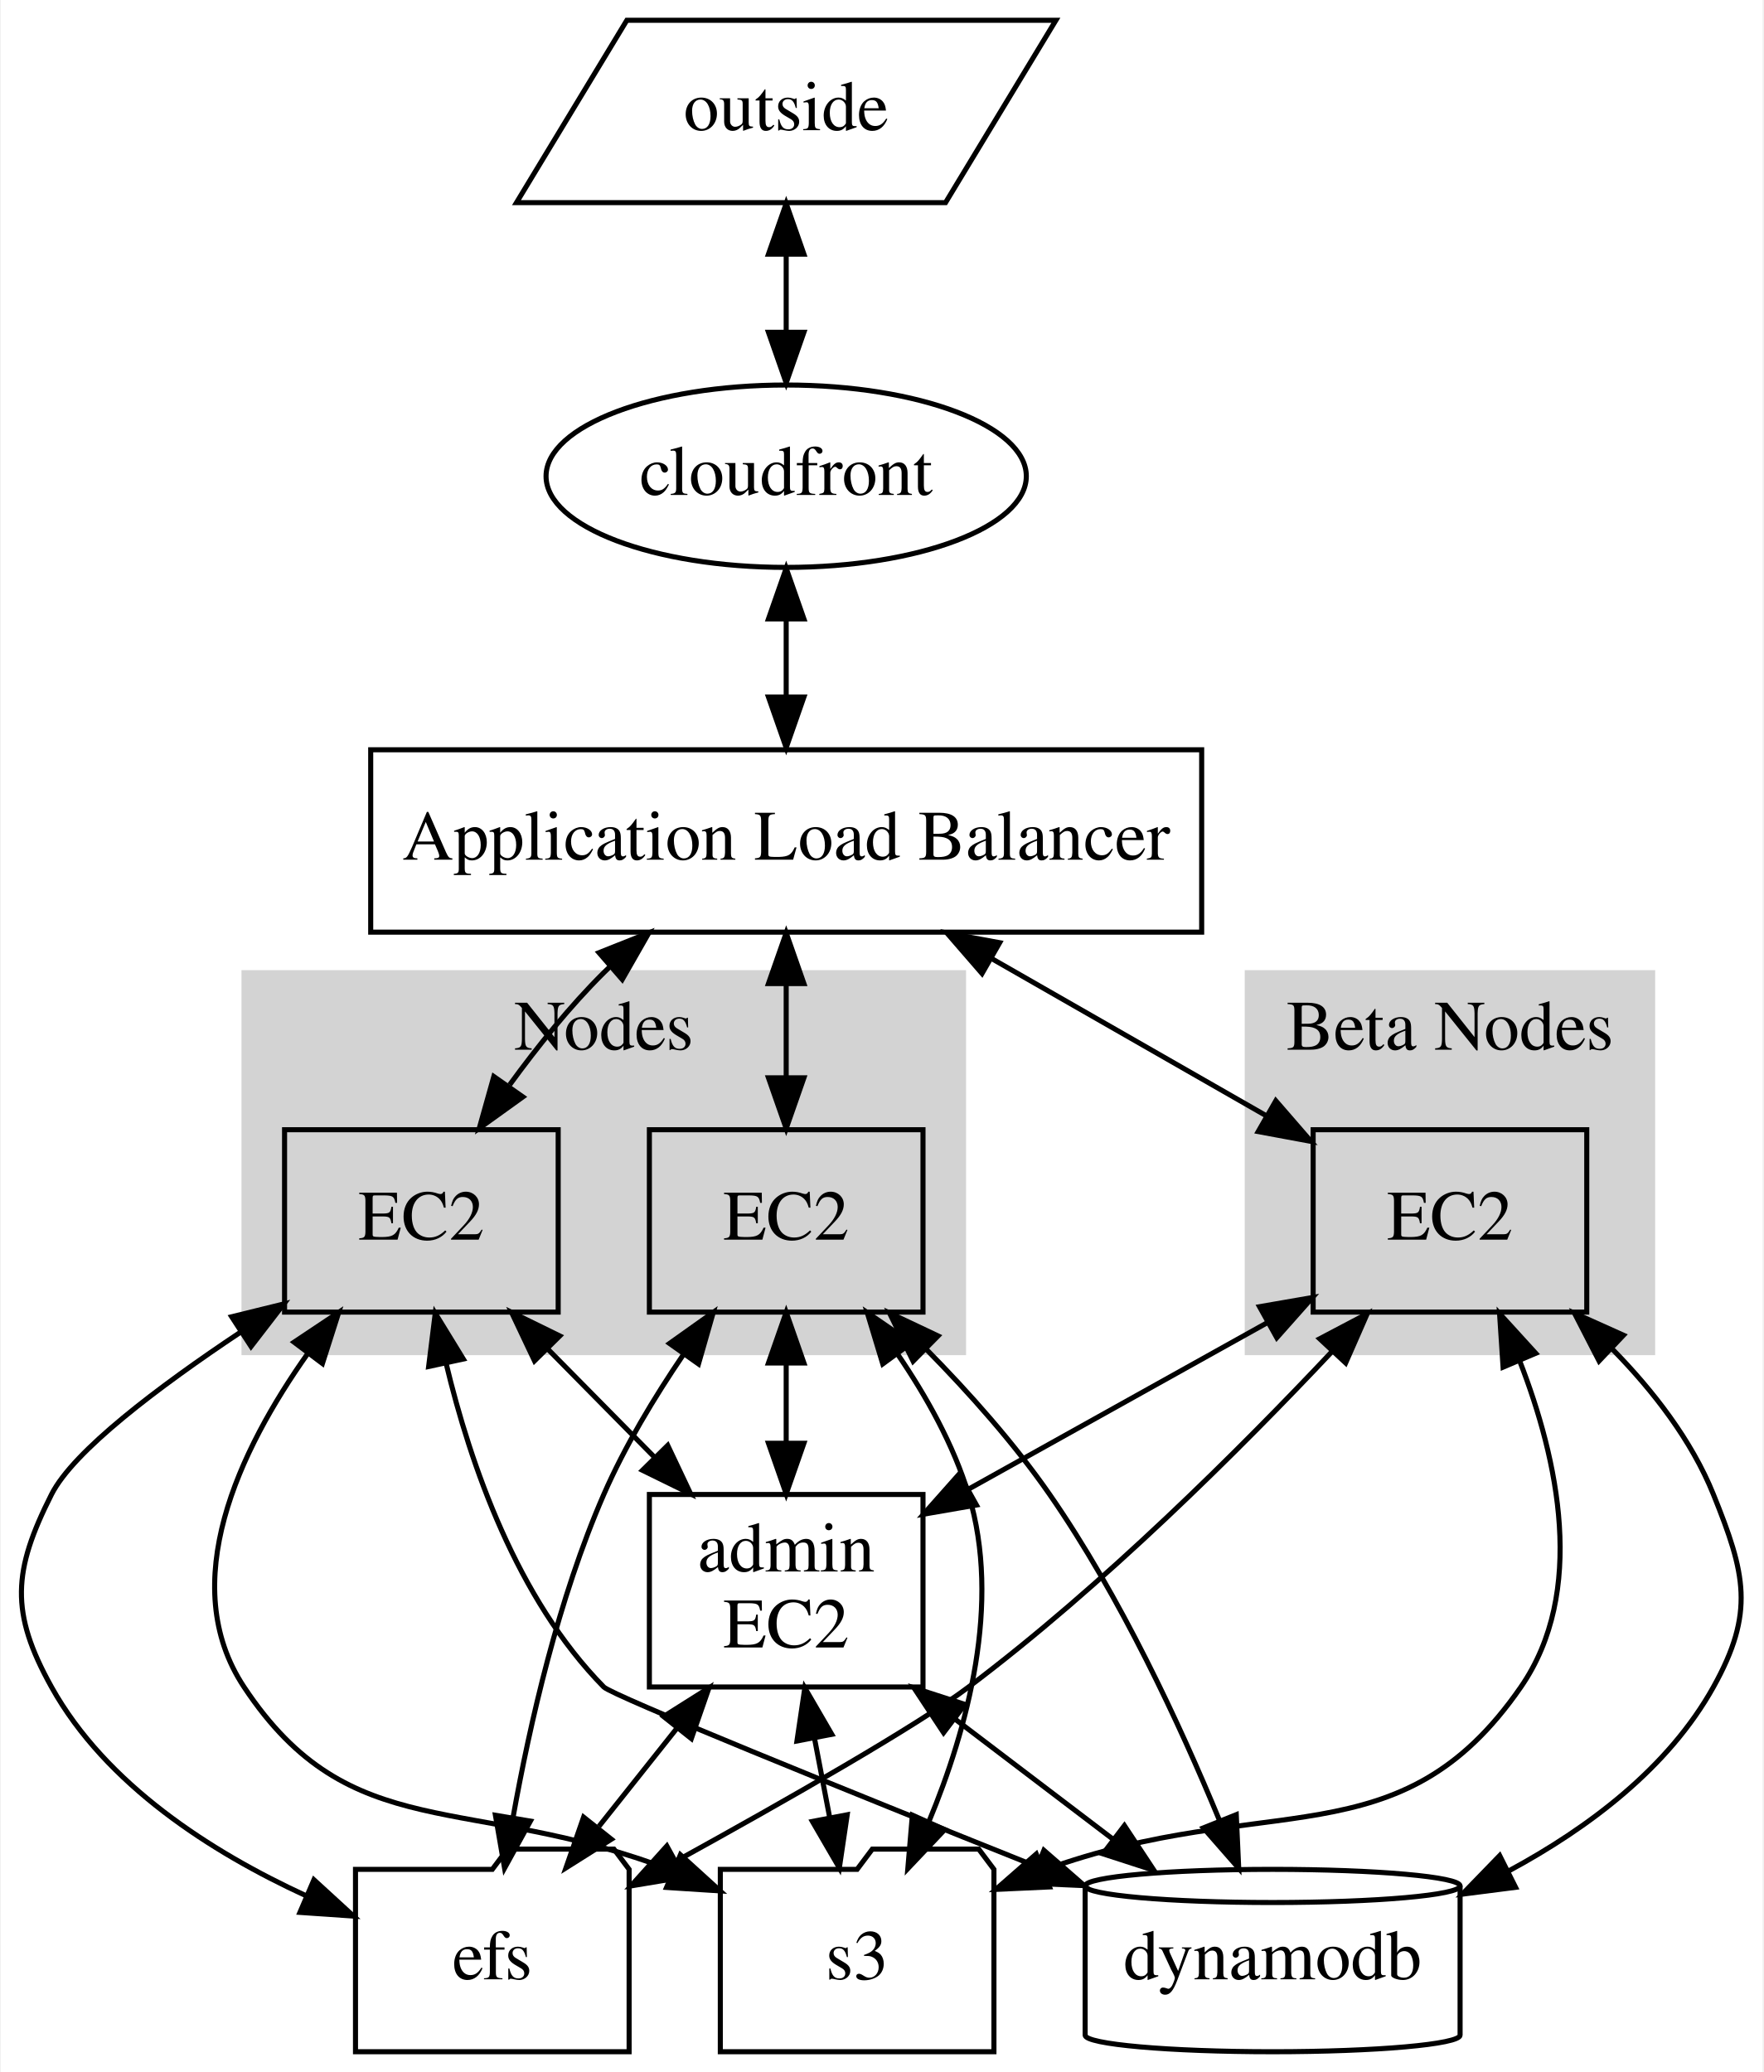
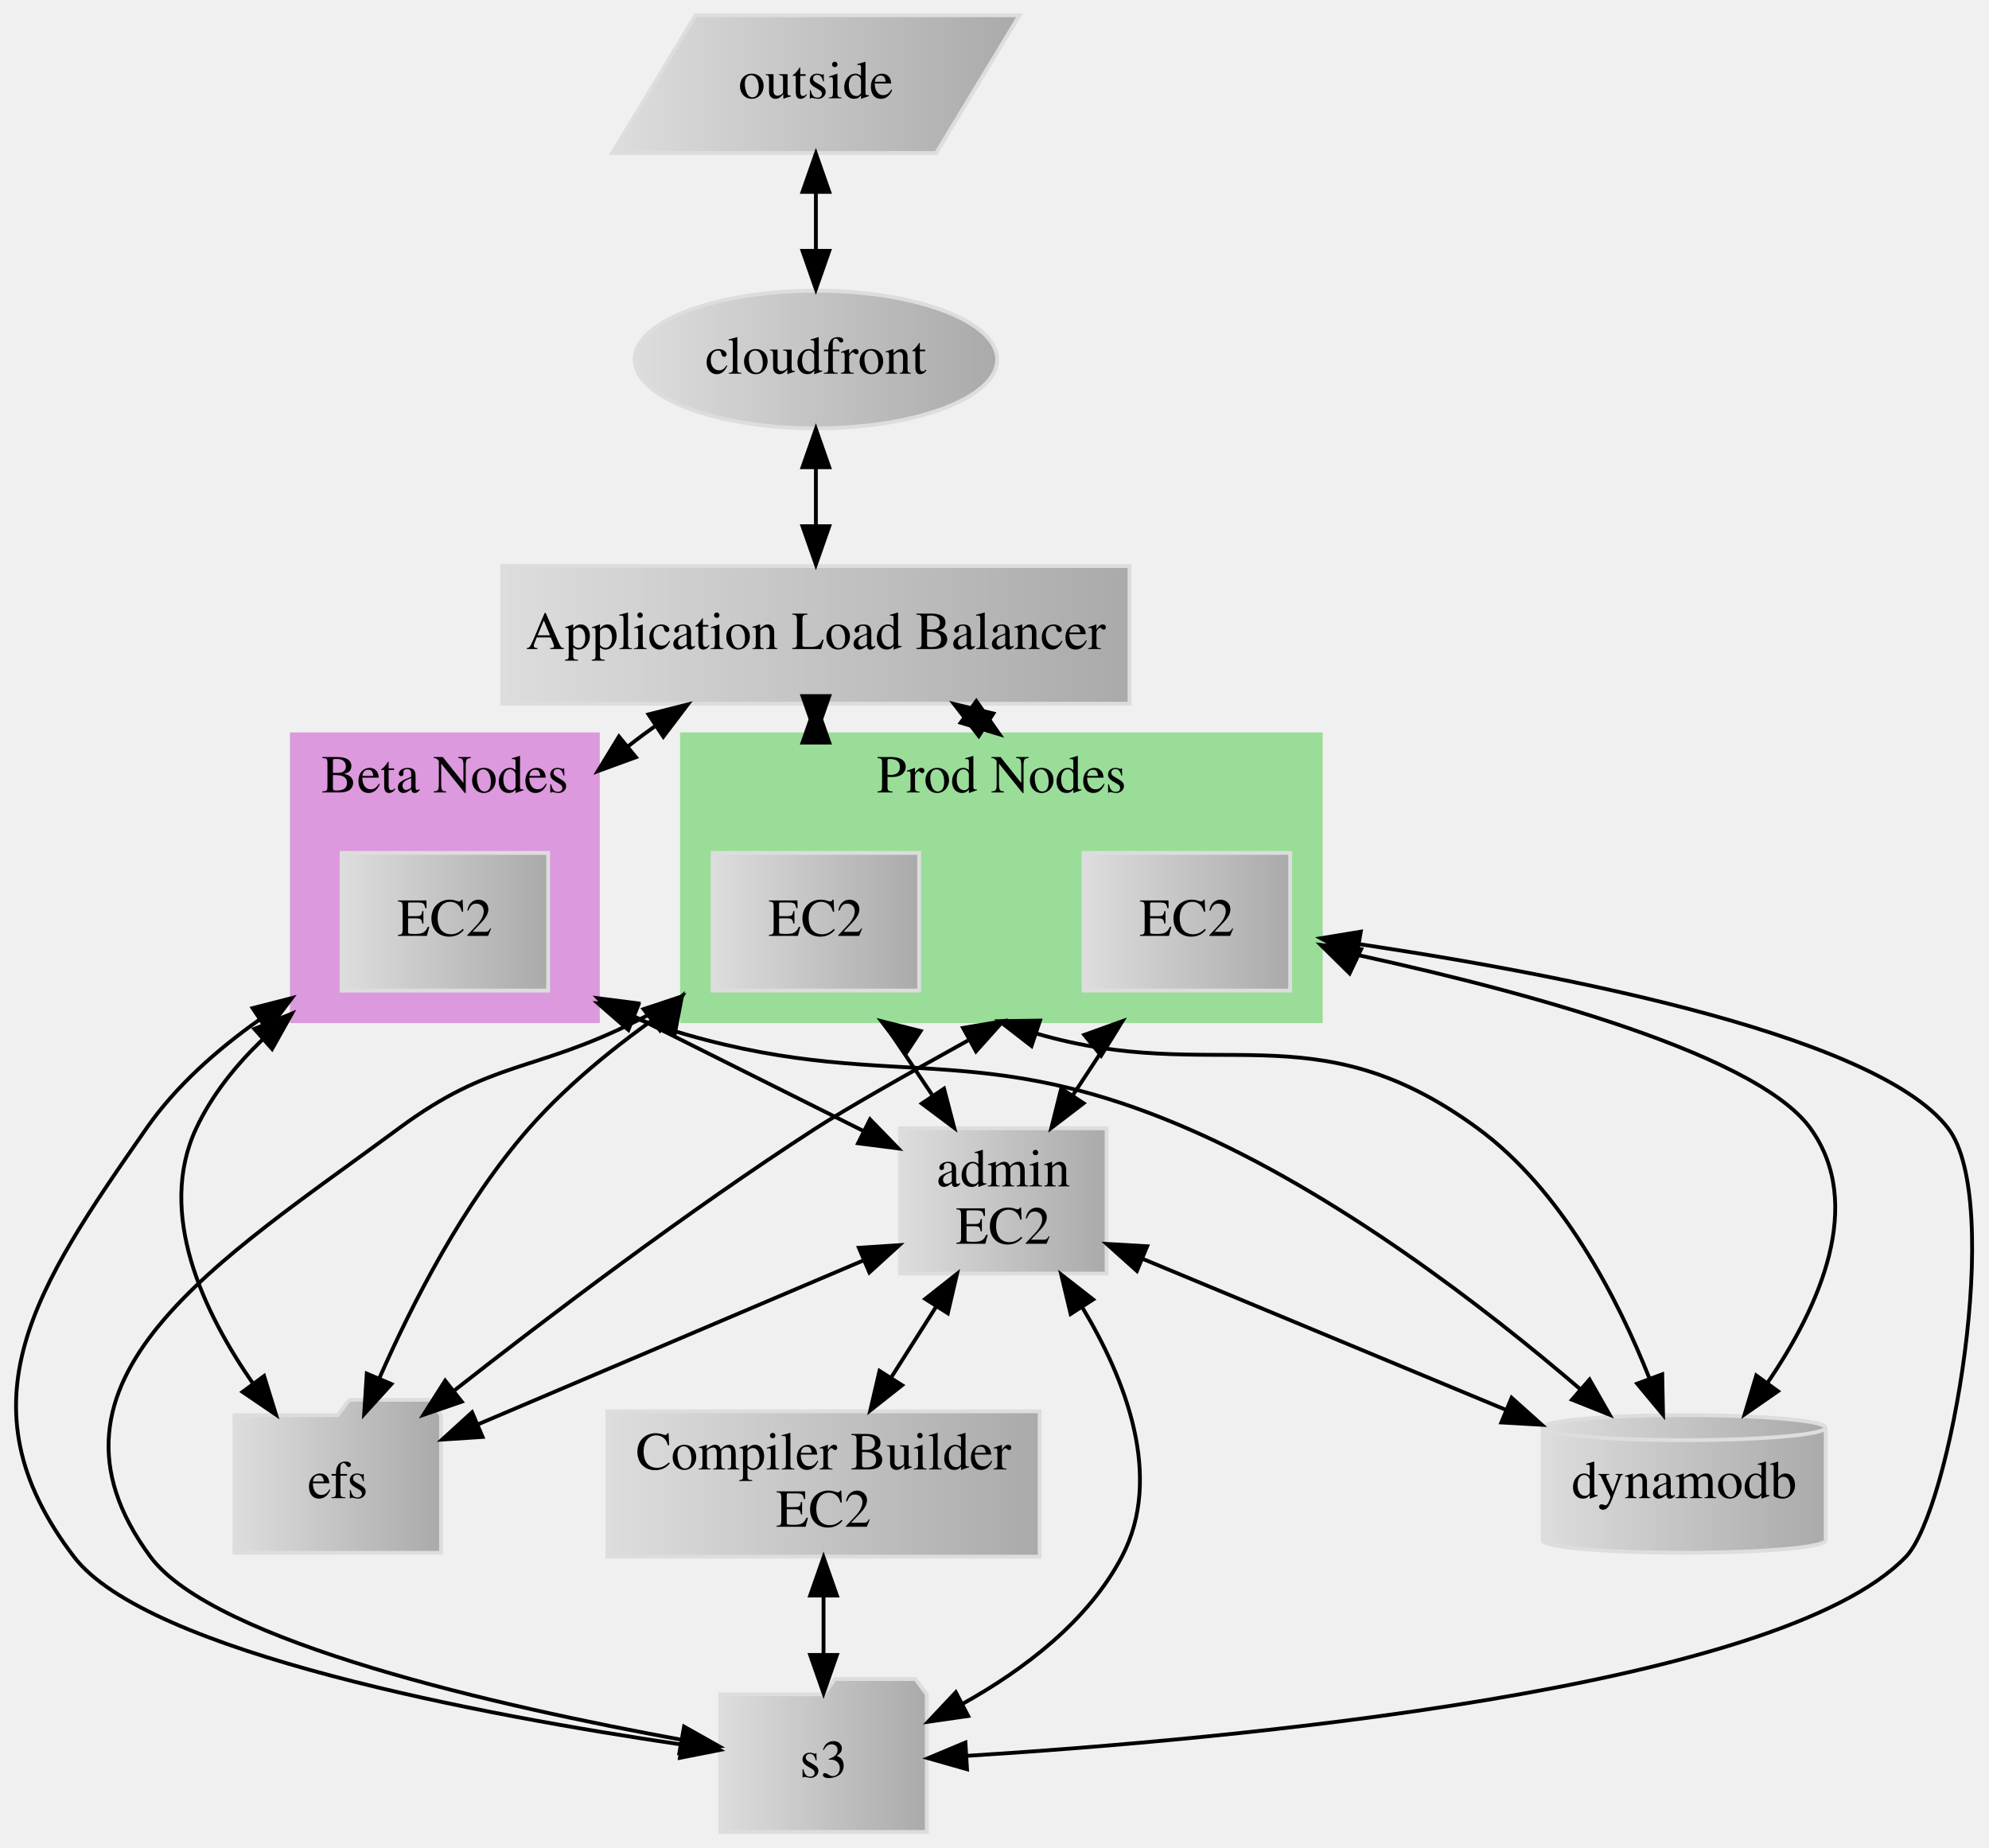
- <svg xmlns="http://www.w3.org/2000/svg" width="348pt" height="409pt" viewBox="0.00 0.00 347.69 409.00">
-   <g id="graph0" class="graph" transform="scale(1 1) rotate(0) translate(4 405)">
-     <polygon fill="#ffffff" stroke="transparent" points="-4,4 -4,-405 343.69,-405 343.69,4 -4,4" />
+ <svg xmlns="http://www.w3.org/2000/svg" width="520pt" height="483pt" viewBox="0.00 0.00 519.93 483.00">
+   <g id="graph0" class="graph" transform="scale(1 1) rotate(0) translate(4 479)">
    <g id="clust1" class="cluster">
-       <polygon fill="#d3d3d3" stroke="#d3d3d3" points="44.006,-138 44.006,-213 186.006,-213 186.006,-138 44.006,-138" />
-       <text text-anchor="middle" x="115.006" y="-197.8" font-family="Times,serif" font-size="14.00" fill="#000000">Nodes</text>
+       <polygon fill="#99dd99" stroke="#99dd99" points="174.269,-212 174.269,-287 341.269,-287 341.269,-212 174.269,-212" />
+       <text text-anchor="middle" x="257.769" y="-271.8" font-family="Times,serif" font-size="14.00" fill="#000000">Prod Nodes</text>
    </g>
    <g id="clust2" class="cluster">
-       <polygon fill="#d3d3d3" stroke="#d3d3d3" points="242.006,-138 242.006,-213 322.006,-213 322.006,-138 242.006,-138" />
-       <text text-anchor="middle" x="282.006" y="-197.8" font-family="Times,serif" font-size="14.00" fill="#000000">Beta Nodes</text>
+       <polygon fill="#dd99dd" stroke="#dd99dd" points="72.269,-212 72.269,-287 152.269,-287 152.269,-212 72.269,-212" />
+       <text text-anchor="middle" x="112.269" y="-271.8" font-family="Times,serif" font-size="14.00" fill="#000000">Beta Nodes</text>
    </g>
    <g id="node1" class="node">
-       <polygon fill="none" stroke="#000000" points="204.235,-401 119.559,-401 97.776,-365 182.452,-365 204.235,-401" />
-       <text text-anchor="middle" x="151.006" y="-379.3" font-family="Times,serif" font-size="14.00" fill="#000000">outside</text>
+       <defs>
+         <linearGradient id="l_0" gradientUnits="userSpaceOnUse" x1="156.04" y1="-457" x2="262.499" y2="-457">
+           <stop offset="0" style="stop-color:#dddddd;stop-opacity:1.;" />
+           <stop offset="1" style="stop-color:#aaaaaa;stop-opacity:1.;" />
+         </linearGradient>
+       </defs>
+       <polygon fill="url(#l_0)" stroke="#dddddd" points="262.499,-475 177.823,-475 156.04,-439 240.716,-439 262.499,-475" />
+       <text text-anchor="middle" x="209.269" y="-453.3" font-family="Times,serif" font-size="14.00" fill="#000000">outside</text>
    </g>
    <g id="node2" class="node">
-       <ellipse fill="none" stroke="#000000" cx="151.006" cy="-311" rx="47.392" ry="18" />
-       <text text-anchor="middle" x="151.006" y="-307.3" font-family="Times,serif" font-size="14.00" fill="#000000">cloudfront</text>
+       <defs>
+         <linearGradient id="l_1" gradientUnits="userSpaceOnUse" x1="161.878" y1="-385" x2="256.661" y2="-385">
+           <stop offset="0" style="stop-color:#dddddd;stop-opacity:1.;" />
+           <stop offset="1" style="stop-color:#aaaaaa;stop-opacity:1.;" />
+         </linearGradient>
+       </defs>
+       <ellipse fill="url(#l_1)" stroke="#dddddd" cx="209.269" cy="-385" rx="47.392" ry="18" />
+       <text text-anchor="middle" x="209.269" y="-381.3" font-family="Times,serif" font-size="14.00" fill="#000000">cloudfront</text>
    </g>
    <g id="edge1" class="edge">
-       <path fill="none" stroke="#000000" d="M151.006,-354.573C151.006,-349.679 151.006,-344.59 151.006,-339.69" />
-       <polygon fill="#000000" stroke="#000000" points="147.506,-354.831 151.006,-364.831 154.506,-354.831 147.506,-354.831" />
-       <polygon fill="#000000" stroke="#000000" points="154.506,-339.413 151.006,-329.413 147.506,-339.413 154.506,-339.413" />
+       <path fill="none" stroke="#000000" d="M209.269,-428.573C209.269,-423.679 209.269,-418.59 209.269,-413.69" />
+       <polygon fill="#000000" stroke="#000000" points="205.769,-428.831 209.269,-438.831 212.769,-428.831 205.769,-428.831" />
+       <polygon fill="#000000" stroke="#000000" points="212.769,-413.413 209.269,-403.413 205.769,-413.413 212.769,-413.413" />
    </g>
    <g id="node3" class="node">
-       <polygon fill="none" stroke="#000000" points="233.006,-257 69.006,-257 69.006,-221 233.006,-221 233.006,-257" />
-       <text text-anchor="middle" x="151.006" y="-235.3" font-family="Times,serif" font-size="14.00" fill="#000000">Application Load Balancer</text>
+       <defs>
+         <linearGradient id="l_2" gradientUnits="userSpaceOnUse" x1="127.269" y1="-313" x2="291.269" y2="-313">
+           <stop offset="0" style="stop-color:#dddddd;stop-opacity:1.;" />
+           <stop offset="1" style="stop-color:#aaaaaa;stop-opacity:1.;" />
+         </linearGradient>
+       </defs>
+       <polygon fill="url(#l_2)" stroke="#dddddd" points="291.269,-331 127.269,-331 127.269,-295 291.269,-295 291.269,-331" />
+       <text text-anchor="middle" x="209.269" y="-309.3" font-family="Times,serif" font-size="14.00" fill="#000000">Application Load Balancer</text>
    </g>
    <g id="edge2" class="edge">
-       <path fill="none" stroke="#000000" d="M151.006,-282.573C151.006,-277.679 151.006,-272.59 151.006,-267.69" />
-       <polygon fill="#000000" stroke="#000000" points="147.506,-282.831 151.006,-292.831 154.506,-282.831 147.506,-282.831" />
-       <polygon fill="#000000" stroke="#000000" points="154.506,-267.413 151.006,-257.413 147.506,-267.413 154.506,-267.413" />
+       <path fill="none" stroke="#000000" d="M209.269,-356.573C209.269,-351.679 209.269,-346.59 209.269,-341.69" />
+       <polygon fill="#000000" stroke="#000000" points="205.769,-356.831 209.269,-366.831 212.769,-356.831 205.769,-356.831" />
+       <polygon fill="#000000" stroke="#000000" points="212.769,-341.413 209.269,-331.413 205.769,-341.413 212.769,-341.413" />
    </g>
    <g id="node4" class="node">
-       <polygon fill="none" stroke="#000000" points="106.006,-182 52.006,-182 52.006,-146 106.006,-146 106.006,-182" />
-       <text text-anchor="middle" x="79.006" y="-160.3" font-family="Times,serif" font-size="14.00" fill="#000000">EC2</text>
+       <defs>
+         <linearGradient id="l_3" gradientUnits="userSpaceOnUse" x1="182.269" y1="-238" x2="236.269" y2="-238">
+           <stop offset="0" style="stop-color:#dddddd;stop-opacity:1.;" />
+           <stop offset="1" style="stop-color:#aaaaaa;stop-opacity:1.;" />
+         </linearGradient>
+       </defs>
+       <polygon fill="url(#l_3)" stroke="#dddddd" points="236.269,-256 182.269,-256 182.269,-220 236.269,-220 236.269,-256" />
+       <text text-anchor="middle" x="209.269" y="-234.3" font-family="Times,serif" font-size="14.00" fill="#000000">EC2</text>
    </g>
    <g id="edge3" class="edge">
-       <path fill="none" stroke="#000000" d="M116.31,-214.267C115.868,-213.847 115.433,-213.424 115.006,-213 108.326,-206.375 101.934,-198.423 96.439,-190.873" />
-       <polygon fill="#000000" stroke="#000000" points="114.06,-216.948 123.906,-220.861 118.649,-211.663 114.06,-216.948" />
-       <polygon fill="#000000" stroke="#000000" points="99.038,-188.482 90.437,-182.296 93.303,-192.496 99.038,-188.482" />
+       <path fill="none" stroke="#000000" d="M209.269,-292.883C209.269,-292.761 209.269,-292.638 209.269,-292.516" />
+       <polygon fill="#000000" stroke="#000000" points="205.77,-284.844 209.269,-294.845 212.77,-284.845 205.77,-284.844" />
+       <polygon fill="#000000" stroke="#000000" points="212.77,-297 209.269,-287 205.77,-297 212.77,-297" />
    </g>
    <g id="node5" class="node">
-       <polygon fill="none" stroke="#000000" points="178.006,-182 124.006,-182 124.006,-146 178.006,-146 178.006,-182" />
-       <text text-anchor="middle" x="151.006" y="-160.3" font-family="Times,serif" font-size="14.00" fill="#000000">EC2</text>
+       <defs>
+         <linearGradient id="l_4" gradientUnits="userSpaceOnUse" x1="279.269" y1="-238" x2="333.269" y2="-238">
+           <stop offset="0" style="stop-color:#dddddd;stop-opacity:1.;" />
+           <stop offset="1" style="stop-color:#aaaaaa;stop-opacity:1.;" />
+         </linearGradient>
+       </defs>
+       <polygon fill="url(#l_4)" stroke="#dddddd" points="333.269,-256 279.269,-256 279.269,-220 333.269,-220 333.269,-256" />
+       <text text-anchor="middle" x="306.269" y="-234.3" font-family="Times,serif" font-size="14.00" fill="#000000">EC2</text>
    </g>
    <g id="edge4" class="edge">
-       <path fill="none" stroke="#000000" d="M151.006,-210.607C151.006,-204.667 151.006,-198.401 151.006,-192.458" />
-       <polygon fill="#000000" stroke="#000000" points="147.506,-210.845 151.006,-220.845 154.506,-210.845 147.506,-210.845" />
-       <polygon fill="#000000" stroke="#000000" points="154.506,-192.248 151.006,-182.248 147.506,-192.248 154.506,-192.248" />
+       <path fill="none" stroke="#000000" d="M254.055,-289.315C254.192,-289.22 254.329,-289.125 254.465,-289.029" />
+       <polygon fill="#000000" stroke="#000000" points="251.859,-286.568 245.366,-294.939 255.663,-292.444 251.859,-286.568" />
+       <polygon fill="#000000" stroke="#000000" points="251.219,-295.697 257.269,-287 247.116,-290.026 251.219,-295.697" />
    </g>
    <g id="node6" class="node">
-       <polygon fill="none" stroke="#000000" points="309.006,-182 255.006,-182 255.006,-146 309.006,-146 309.006,-182" />
-       <text text-anchor="middle" x="282.006" y="-160.3" font-family="Times,serif" font-size="14.00" fill="#000000">EC2</text>
+       <defs>
+         <linearGradient id="l_5" gradientUnits="userSpaceOnUse" x1="85.269" y1="-238" x2="139.269" y2="-238">
+           <stop offset="0" style="stop-color:#dddddd;stop-opacity:1.;" />
+           <stop offset="1" style="stop-color:#aaaaaa;stop-opacity:1.;" />
+         </linearGradient>
+       </defs>
+       <polygon fill="url(#l_5)" stroke="#dddddd" points="139.269,-256 85.269,-256 85.269,-220 139.269,-220 139.269,-256" />
+       <text text-anchor="middle" x="112.269" y="-234.3" font-family="Times,serif" font-size="14.00" fill="#000000">EC2</text>
    </g>
    <g id="edge5" class="edge">
-       <path fill="none" stroke="#000000" d="M191.525,-215.802C208.805,-205.909 228.812,-194.454 245.613,-184.836" />
-       <polygon fill="#000000" stroke="#000000" points="189.657,-212.839 182.717,-220.845 193.135,-218.913 189.657,-212.839" />
-       <polygon fill="#000000" stroke="#000000" points="247.639,-187.708 254.579,-179.702 244.161,-181.634 247.639,-187.708" />
+       <path fill="none" stroke="#000000" d="M167.389,-289.257C166.329,-288.51 165.287,-287.757 164.269,-287 162.891,-285.974 161.509,-284.915 160.128,-283.831" />
+       <polygon fill="#000000" stroke="#000000" points="165.511,-292.21 175.779,-294.82 169.379,-286.377 165.511,-292.21" />
+       <polygon fill="#000000" stroke="#000000" points="162.218,-281.017 152.266,-277.381 157.778,-286.43 162.218,-281.017" />
    </g>
    <g id="node7" class="node">
-       <polygon fill="none" stroke="#000000" points="178.006,-110 124.006,-110 124.006,-72 178.006,-72 178.006,-110" />
-       <text text-anchor="middle" x="151.006" y="-94.8" font-family="Times,serif" font-size="14.00" fill="#000000">admin</text>
-       <text text-anchor="middle" x="151.006" y="-79.8" font-family="Times,serif" font-size="14.00" fill="#000000">EC2</text>
+       <defs>
+         <linearGradient id="l_6" gradientUnits="userSpaceOnUse" x1="231.269" y1="-165" x2="285.269" y2="-165">
+           <stop offset="0" style="stop-color:#dddddd;stop-opacity:1.;" />
+           <stop offset="1" style="stop-color:#aaaaaa;stop-opacity:1.;" />
+         </linearGradient>
+       </defs>
+       <polygon fill="url(#l_6)" stroke="#dddddd" points="285.269,-184 231.269,-184 231.269,-146 285.269,-146 285.269,-184" />
+       <text text-anchor="middle" x="258.269" y="-168.8" font-family="Times,serif" font-size="14.00" fill="#000000">admin</text>
+       <text text-anchor="middle" x="258.269" y="-153.8" font-family="Times,serif" font-size="14.00" fill="#000000">EC2</text>
+     </g>
+     <g id="edge11" class="edge">
+       <path fill="none" stroke="#000000" d="M226.991,-211.599C231.091,-205.491 235.466,-198.973 239.605,-192.807" />
+       <polygon fill="#000000" stroke="#000000" points="232.807,-203.575 226.382,-212 236.658,-209.42 232.807,-203.575" />
+       <polygon fill="#000000" stroke="#000000" points="242.773,-194.367 245.44,-184.113 236.961,-190.465 242.773,-194.367" />
+     </g>
+     <g id="node8" class="node">
+       <defs>
+         <linearGradient id="l_7" gradientUnits="userSpaceOnUse" x1="57.269" y1="-93" x2="111.269" y2="-93">
+           <stop offset="0" style="stop-color:#dddddd;stop-opacity:1.;" />
+           <stop offset="1" style="stop-color:#aaaaaa;stop-opacity:1.;" />
+         </linearGradient>
+       </defs>
+       <polygon fill="url(#l_7)" stroke="#dddddd" points="111.269,-109 108.269,-113 87.269,-113 84.269,-109 57.269,-109 57.269,-73 111.269,-73 111.269,-109" />
+       <text text-anchor="middle" x="84.269" y="-87.3" font-family="Times,serif" font-size="14.00" fill="#000000">efs</text>
+     </g>
+     <g id="edge13" class="edge">
+       <path fill="none" stroke="#000000" d="M173.366,-217.02C159.992,-208.025 145.379,-196.665 134.269,-184 117.207,-164.548 103.759,-138.273 95.128,-118.613" />
+       <polygon fill="#000000" stroke="#000000" points="166.227,-211.682 174.269,-218.58 172.284,-208.172 166.227,-211.682" />
+       <polygon fill="#000000" stroke="#000000" points="98.296,-117.12 91.171,-109.28 91.852,-119.853 98.296,-117.12" />
+     </g>
+     <g id="node9" class="node">
+       <defs>
+         <linearGradient id="l_8" gradientUnits="userSpaceOnUse" x1="184.269" y1="-20" x2="238.269" y2="-20">
+           <stop offset="0" style="stop-color:#dddddd;stop-opacity:1.;" />
+           <stop offset="1" style="stop-color:#aaaaaa;stop-opacity:1.;" />
+         </linearGradient>
+       </defs>
+       <polygon fill="url(#l_8)" stroke="#dddddd" points="238.269,-36 235.269,-40 214.269,-40 211.269,-36 184.269,-36 184.269,0 238.269,0 238.269,-36" />
+       <text text-anchor="middle" x="211.269" y="-14.3" font-family="Times,serif" font-size="14.00" fill="#000000">s3</text>
+     </g>
+     <g id="edge15" class="edge">
+       <path fill="none" stroke="#000000" d="M173.158,-217.639C169.501,-215.693 165.825,-213.783 162.269,-212 135.241,-198.449 124.573,-201.987 100.269,-184 54.008,-149.762 1.058,-118.282 35.269,-72 51.828,-49.599 127.44,-32.667 174.006,-24.143" />
+       <polygon fill="#000000" stroke="#000000" points="164.216,-215.153 174.269,-218.498 168.497,-209.614 164.216,-215.153" />
+       <polygon fill="#000000" stroke="#000000" points="174.805,-27.556 184.035,-22.354 173.576,-20.664 174.805,-27.556" />
+     </g>
+     <g id="node10" class="node">
+       <defs>
+         <linearGradient id="l_9" gradientUnits="userSpaceOnUse" x1="399.269" y1="-91" x2="473.269" y2="-91">
+           <stop offset="0" style="stop-color:#dddddd;stop-opacity:1.;" />
+           <stop offset="1" style="stop-color:#aaaaaa;stop-opacity:1.;" />
+         </linearGradient>
+       </defs>
+       <path fill="url(#l_9)" stroke="#dddddd" d="M473.269,-105.727C473.269,-107.533 456.685,-109 436.269,-109 415.853,-109 399.269,-107.533 399.269,-105.727 399.269,-105.727 399.269,-76.273 399.269,-76.273 399.269,-74.467 415.853,-73 436.269,-73 456.685,-73 473.269,-74.467 473.269,-76.273 473.269,-76.273 473.269,-105.727 473.269,-105.727" />
+       <path fill="none" stroke="#dddddd" d="M473.269,-105.727C473.269,-103.921 456.685,-102.454 436.269,-102.454 415.853,-102.454 399.269,-103.921 399.269,-105.727" />
+       <text text-anchor="middle" x="436.269" y="-87.3" font-family="Times,serif" font-size="14.00" fill="#000000">dynamodb</text>
+     </g>
+     <g id="edge17" class="edge">
+       <path fill="none" stroke="#000000" d="M266.955,-208.764C313.884,-195.002 339.222,-215.555 382.269,-184 404.368,-167.801 418.876,-139.611 427.234,-118.502" />
+       <polygon fill="#000000" stroke="#000000" points="265.645,-205.512 257.269,-212 267.863,-212.151 265.645,-205.512" />
+       <polygon fill="#000000" stroke="#000000" points="430.533,-119.674 430.748,-109.082 423.974,-117.228 430.533,-119.674" />
+     </g>
+     <g id="edge12" class="edge">
+       <path fill="none" stroke="#000000" d="M288.91,-211.599C284.893,-205.491 280.608,-198.973 276.553,-192.807" />
+       <polygon fill="#000000" stroke="#000000" points="279.433,-208.417 289.404,-212 283.844,-202.981 279.433,-208.417" />
+       <polygon fill="#000000" stroke="#000000" points="279.255,-190.546 270.837,-184.113 273.406,-194.391 279.255,-190.546" />
+     </g>
+     <g id="edge14" class="edge">
+       <path fill="none" stroke="#000000" d="M249.023,-206.947C232.595,-197.856 217.032,-189.018 209.269,-184 175.798,-162.365 139.447,-134.827 114.62,-115.347" />
+       <polygon fill="#000000" stroke="#000000" points="247.747,-210.24 258.194,-212.001 251.125,-204.109 247.747,-210.24" />
+       <polygon fill="#000000" stroke="#000000" points="116.682,-112.516 106.663,-109.07 112.346,-118.011 116.682,-112.516" />
+     </g>
+     <g id="edge16" class="edge">
+       <path fill="none" stroke="#000000" d="M343.622,-233.268C395.642,-225.824 485.738,-209.538 505.269,-184 519.908,-164.86 505.939,-84.158 494.269,-72 460.913,-37.247 317.546,-24.221 248.594,-19.901" />
+       <polygon fill="#000000" stroke="#000000" points="350.514,-228.505 341.269,-233.681 351.724,-235.4 350.514,-228.505" />
+       <polygon fill="#000000" stroke="#000000" points="248.779,-16.406 238.588,-19.302 248.361,-23.393 248.779,-16.406" />
+     </g>
+     <g id="edge18" class="edge">
+       <path fill="none" stroke="#000000" d="M343.458,-230.897C386.785,-221.777 454.364,-204.64 469.269,-184 483.686,-164.037 471.512,-137.175 458.061,-117.453" />
+       <polygon fill="#000000" stroke="#000000" points="348.809,-224.489 341.269,-231.933 351.805,-230.815 348.809,-224.489" />
+       <polygon fill="#000000" stroke="#000000" points="460.791,-115.255 452.088,-109.212 455.123,-119.363 460.791,-115.255" />
+     </g>
+     <g id="edge19" class="edge">
+       <path fill="none" stroke="#000000" d="M161.397,-213.436C181.086,-203.592 203.378,-192.446 221.61,-183.33" />
+       <polygon fill="#000000" stroke="#000000" points="159.644,-210.399 152.265,-218.002 162.775,-216.661 159.644,-210.399" />
+       <polygon fill="#000000" stroke="#000000" points="223.421,-186.337 230.8,-178.735 220.29,-180.077 223.421,-186.337" />
+     </g>
+     <g id="edge20" class="edge">
+       <path fill="none" stroke="#000000" d="M64.466,-207.08C57.498,-200.353 51.318,-192.627 47.269,-184 36.898,-161.901 49.052,-136.05 62.132,-117.22" />
+       <polygon fill="#000000" stroke="#000000" points="62.462,-209.981 72.273,-213.982 67.099,-204.737 62.462,-209.981" />
+       <polygon fill="#000000" stroke="#000000" points="65.003,-119.224 68.13,-109.101 59.373,-115.065 65.003,-119.224" />
+     </g>
+     <g id="edge21" class="edge">
+       <path fill="none" stroke="#000000" d="M63.794,-212.394C52.729,-204.576 41.975,-195.065 34.269,-184 5.417,-142.567 -15.325,-112.163 15.269,-72 34.428,-46.849 122.765,-30.453 174.071,-22.877" />
+       <polygon fill="#000000" stroke="#000000" points="62.007,-215.41 72.27,-218.041 65.888,-209.584 62.007,-215.41" />
+       <polygon fill="#000000" stroke="#000000" points="174.711,-26.321 184.113,-21.437 173.717,-19.392 174.711,-26.321" />
+     </g>
+     <g id="edge22" class="edge">
+       <path fill="none" stroke="#000000" d="M161.658,-212.922C162.531,-212.604 163.402,-212.296 164.269,-212 225.142,-191.206 247.219,-209.513 306.269,-184 345.346,-167.117 384.27,-137.075 409.193,-115.706" />
+       <polygon fill="#000000" stroke="#000000" points="160.25,-209.716 152.265,-216.68 162.85,-216.215 160.25,-209.716" />
+       <polygon fill="#000000" stroke="#000000" points="411.534,-118.308 416.775,-109.1 406.936,-113.03 411.534,-118.308" />
+     </g>
+     <g id="edge8" class="edge">
+       <path fill="none" stroke="#000000" d="M221.803,-149.491C192.248,-136.922 150.783,-119.287 121.124,-106.674" />
+       <polygon fill="#000000" stroke="#000000" points="220.51,-152.745 231.082,-153.438 223.249,-146.303 220.51,-152.745" />
+       <polygon fill="#000000" stroke="#000000" points="122.125,-103.296 111.553,-102.603 119.385,-109.738 122.125,-103.296" />
+     </g>
+     <g id="edge9" class="edge">
+       <path fill="none" stroke="#000000" d="M278.873,-137.25C290.292,-118.249 300.18,-92.823 289.269,-72 280.387,-55.048 263.499,-42.36 247.702,-33.558" />
+       <polygon fill="#000000" stroke="#000000" points="275.873,-135.445 273.41,-145.75 281.761,-139.231 275.873,-135.445" />
+       <polygon fill="#000000" stroke="#000000" points="249.083,-30.331 238.596,-28.821 245.853,-36.541 249.083,-30.331" />
+     </g>
+     <g id="edge10" class="edge">
+       <path fill="none" stroke="#000000" d="M294.707,-149.852C322.18,-138.43 360.065,-122.68 389.731,-110.348" />
+       <polygon fill="#000000" stroke="#000000" points="293.194,-146.69 285.304,-153.761 295.881,-153.154 293.194,-146.69" />
+       <polygon fill="#000000" stroke="#000000" points="391.159,-113.544 399.05,-106.473 388.472,-107.08 391.159,-113.544" />
+     </g>
+     <g id="node11" class="node">
+       <defs>
+         <linearGradient id="l_10" gradientUnits="userSpaceOnUse" x1="154.769" y1="-91" x2="267.769" y2="-91">
+           <stop offset="0" style="stop-color:#dddddd;stop-opacity:1.;" />
+           <stop offset="1" style="stop-color:#aaaaaa;stop-opacity:1.;" />
+         </linearGradient>
+       </defs>
+       <polygon fill="url(#l_10)" stroke="#dddddd" points="267.769,-110 154.769,-110 154.769,-72 267.769,-72 267.769,-110" />
+       <text text-anchor="middle" x="211.269" y="-94.8" font-family="Times,serif" font-size="14.00" fill="#000000">Compiler Builder</text>
+       <text text-anchor="middle" x="211.269" y="-79.8" font-family="Times,serif" font-size="14.00" fill="#000000">EC2</text>
    </g>
    <g id="edge6" class="edge">
-       <path fill="none" stroke="#000000" d="M103.941,-138.719C110.738,-131.827 118.117,-124.345 124.973,-117.394" />
-       <polygon fill="#000000" stroke="#000000" points="101.334,-136.378 96.803,-145.955 106.318,-141.293 101.334,-136.378" />
-       <polygon fill="#000000" stroke="#000000" points="127.624,-119.69 132.155,-110.113 122.641,-114.775 127.624,-119.69" />
-     </g>
-     <g id="node8" class="node">
-       <polygon fill="none" stroke="#000000" points="120.006,-36 117.006,-40 96.006,-40 93.006,-36 66.006,-36 66.006,0 120.006,0 120.006,-36" />
-       <text text-anchor="middle" x="93.006" y="-14.3" font-family="Times,serif" font-size="14.00" fill="#000000">efs</text>
-     </g>
-     <g id="edge9" class="edge">
-       <path fill="none" stroke="#000000" d="M43.408,-142.1C27.054,-131.206 10.327,-118.571 6.006,-110 -1.597,-94.919 -2.204,-86.759 6.006,-72 16.75,-52.685 37.578,-39.395 56.162,-30.832" />
-       <polygon fill="#000000" stroke="#000000" points="41.569,-145.079 51.858,-147.607 45.392,-139.215 41.569,-145.079" />
-       <polygon fill="#000000" stroke="#000000" points="57.8,-33.938 65.61,-26.779 55.04,-27.505 57.8,-33.938" />
-     </g>
-     <g id="node9" class="node">
-       <polygon fill="none" stroke="#000000" points="192.006,-36 189.006,-40 168.006,-40 165.006,-36 138.006,-36 138.006,0 192.006,0 192.006,-36" />
-       <text text-anchor="middle" x="165.006" y="-14.3" font-family="Times,serif" font-size="14.00" fill="#000000">s3</text>
-     </g>
-     <g id="edge13" class="edge">
-       <path fill="none" stroke="#000000" d="M56.639,-137.9C42.988,-118.64 30.523,-92.353 44.006,-72 65.07,-40.203 88.235,-51.264 128.526,-35.753" />
-       <polygon fill="#000000" stroke="#000000" points="53.886,-140.063 62.697,-145.947 59.479,-135.853 53.886,-140.063" />
-       <polygon fill="#000000" stroke="#000000" points="130.128,-38.875 137.968,-31.748 127.395,-32.431 130.128,-38.875" />
-     </g>
-     <g id="node10" class="node">
-       <path fill="none" stroke="#000000" d="M284.006,-32.727C284.006,-34.533 267.422,-36 247.006,-36 226.59,-36 210.006,-34.533 210.006,-32.727 210.006,-32.727 210.006,-3.273 210.006,-3.273 210.006,-1.467 226.59,0 247.006,0 267.422,0 284.006,-1.467 284.006,-3.273 284.006,-3.273 284.006,-32.727 284.006,-32.727" />
-       <path fill="none" stroke="#000000" d="M284.006,-32.727C284.006,-30.921 267.422,-29.454 247.006,-29.454 226.59,-29.454 210.006,-30.921 210.006,-32.727" />
-       <text text-anchor="middle" x="247.006" y="-14.3" font-family="Times,serif" font-size="14.00" fill="#000000">dynamodb</text>
-     </g>
-     <g id="edge17" class="edge">
-       <path fill="none" stroke="#000000" d="M83.876,-135.93C88.682,-115.84 97.891,-89.379 115.006,-72 116.655,-70.325 162.836,-51.62 200.112,-36.688" />
-       <polygon fill="#000000" stroke="#000000" points="80.441,-135.259 81.746,-145.773 87.282,-136.739 80.441,-135.259" />
-       <polygon fill="#000000" stroke="#000000" points="201.869,-39.755 209.854,-32.79 199.269,-33.255 201.869,-39.755" />
+       <path fill="none" stroke="#000000" d="M240.668,-137.287C236.826,-131.238 232.759,-124.835 228.915,-118.783" />
+       <polygon fill="#000000" stroke="#000000" points="237.85,-139.378 246.166,-145.943 243.759,-135.625 237.85,-139.378" />
+       <polygon fill="#000000" stroke="#000000" points="231.811,-116.814 223.495,-110.249 225.902,-120.567 231.811,-116.814" />
    </g>
    <g id="edge7" class="edge">
-       <path fill="none" stroke="#000000" d="M151.006,-135.902C151.006,-130.781 151.006,-125.426 151.006,-120.272" />
-       <polygon fill="#000000" stroke="#000000" points="147.506,-135.955 151.006,-145.955 154.506,-135.955 147.506,-135.955" />
-       <polygon fill="#000000" stroke="#000000" points="154.506,-120.113 151.006,-110.113 147.506,-120.113 154.506,-120.113" />
-     </g>
-     <g id="edge10" class="edge">
-       <path fill="none" stroke="#000000" d="M130.721,-137.616C124.97,-129.154 119.152,-119.504 115.006,-110 106.072,-89.52 100.42,-64.823 97.085,-46.176" />
-       <polygon fill="#000000" stroke="#000000" points="127.985,-139.808 136.618,-145.949 133.698,-135.764 127.985,-139.808" />
-       <polygon fill="#000000" stroke="#000000" points="100.525,-45.525 95.423,-36.24 93.621,-46.68 100.525,-45.525" />
-     </g>
-     <g id="edge14" class="edge">
-       <path fill="none" stroke="#000000" d="M172.976,-137.724C178.681,-129.377 184.049,-119.764 187.006,-110 193.5,-88.549 186.818,-63.824 179.163,-45.411" />
-       <polygon fill="#000000" stroke="#000000" points="170.064,-135.776 166.996,-145.917 175.719,-139.903 170.064,-135.776" />
-       <polygon fill="#000000" stroke="#000000" points="182.296,-43.844 175.012,-36.15 175.908,-46.707 182.296,-43.844" />
-     </g>
-     <g id="edge18" class="edge">
-       <path fill="none" stroke="#000000" d="M178.649,-138.671C187.104,-130.081 196.007,-120.092 203.006,-110 216.946,-89.898 228.655,-64.695 236.482,-45.754" />
-       <polygon fill="#000000" stroke="#000000" points="176.056,-136.313 171.395,-145.828 180.972,-141.296 176.056,-136.313" />
-       <polygon fill="#000000" stroke="#000000" points="239.834,-46.798 240.315,-36.214 233.339,-44.188 239.834,-46.798" />
-     </g>
-     <g id="edge8" class="edge">
-       <path fill="none" stroke="#000000" d="M246.031,-143.953C227.678,-133.726 205.413,-121.319 187.05,-111.086" />
-       <polygon fill="#000000" stroke="#000000" points="244.423,-147.064 254.863,-148.874 247.831,-140.949 244.423,-147.064" />
-       <polygon fill="#000000" stroke="#000000" points="188.553,-107.917 178.114,-106.106 185.146,-114.031 188.553,-107.917" />
-     </g>
-     <g id="edge11" class="edge">
-       <path fill="none" stroke="#000000" d="M258.83,-138.316C240.465,-118.8 213.561,-91.995 187.006,-72 176.831,-64.338 151.138,-49.683 129.181,-37.572" />
-       <polygon fill="#000000" stroke="#000000" points="256.297,-140.732 265.671,-145.67 261.422,-135.964 256.297,-140.732" />
-       <polygon fill="#000000" stroke="#000000" points="130.819,-34.478 120.369,-32.735 127.451,-40.615 130.819,-34.478" />
-     </g>
-     <g id="edge15" class="edge">
-       <path fill="none" stroke="#000000" d="M295.754,-136.396C303.375,-116.807 308.963,-90.766 296.006,-72 272.005,-37.239 245.961,-51.869 201.781,-35.828" />
-       <polygon fill="#000000" stroke="#000000" points="292.488,-135.133 291.797,-145.705 298.93,-137.872 292.488,-135.133" />
-       <polygon fill="#000000" stroke="#000000" points="202.971,-32.533 192.387,-32.049 200.359,-39.028 202.971,-32.533" />
-     </g>
-     <g id="edge19" class="edge">
-       <path fill="none" stroke="#000000" d="M314.042,-138.705C322.101,-130.502 329.683,-120.72 334.006,-110 340.321,-94.336 342.216,-86.759 334.006,-72 325.12,-56.027 309.338,-44.173 293.632,-35.707" />
-       <polygon fill="#000000" stroke="#000000" points="311.433,-136.356 306.586,-145.777 316.25,-141.435 311.433,-136.356" />
-       <polygon fill="#000000" stroke="#000000" points="294.955,-32.456 284.446,-31.108 291.821,-38.715 294.955,-32.456" />
-     </g>
-     <g id="edge12" class="edge">
-       <path fill="none" stroke="#000000" d="M129.332,-63.721C124.333,-57.429 119.024,-50.747 114.052,-44.489" />
-       <polygon fill="#000000" stroke="#000000" points="126.806,-66.168 135.767,-71.82 132.286,-61.813 126.806,-66.168" />
-       <polygon fill="#000000" stroke="#000000" points="116.504,-41.95 107.543,-36.297 111.024,-46.304 116.504,-41.95" />
-     </g>
-     <g id="edge16" class="edge">
-       <path fill="none" stroke="#000000" d="M156.616,-61.748C157.595,-56.645 158.611,-51.344 159.585,-46.268" />
-       <polygon fill="#000000" stroke="#000000" points="153.13,-61.34 154.684,-71.82 160.005,-62.658 153.13,-61.34" />
-       <polygon fill="#000000" stroke="#000000" points="163.05,-46.778 161.497,-36.297 156.176,-45.459 163.05,-46.778" />
-     </g>
-     <g id="edge20" class="edge">
-       <path fill="none" stroke="#000000" d="M184.447,-65.57C194.538,-57.898 205.576,-49.504 215.533,-41.932" />
-       <polygon fill="#000000" stroke="#000000" points="182.07,-62.981 176.229,-71.82 186.307,-68.553 182.07,-62.981" />
-       <polygon fill="#000000" stroke="#000000" points="217.757,-44.638 223.598,-35.799 213.52,-39.066 217.757,-44.638" />
+       <path fill="none" stroke="#000000" d="M211.269,-61.748C211.269,-56.779 211.269,-51.623 211.269,-46.669" />
+       <polygon fill="#000000" stroke="#000000" points="207.769,-61.82 211.269,-71.82 214.769,-61.82 207.769,-61.82" />
+       <polygon fill="#000000" stroke="#000000" points="214.769,-46.297 211.269,-36.297 207.769,-46.297 214.769,-46.297" />
    </g>
  </g>
</svg>
